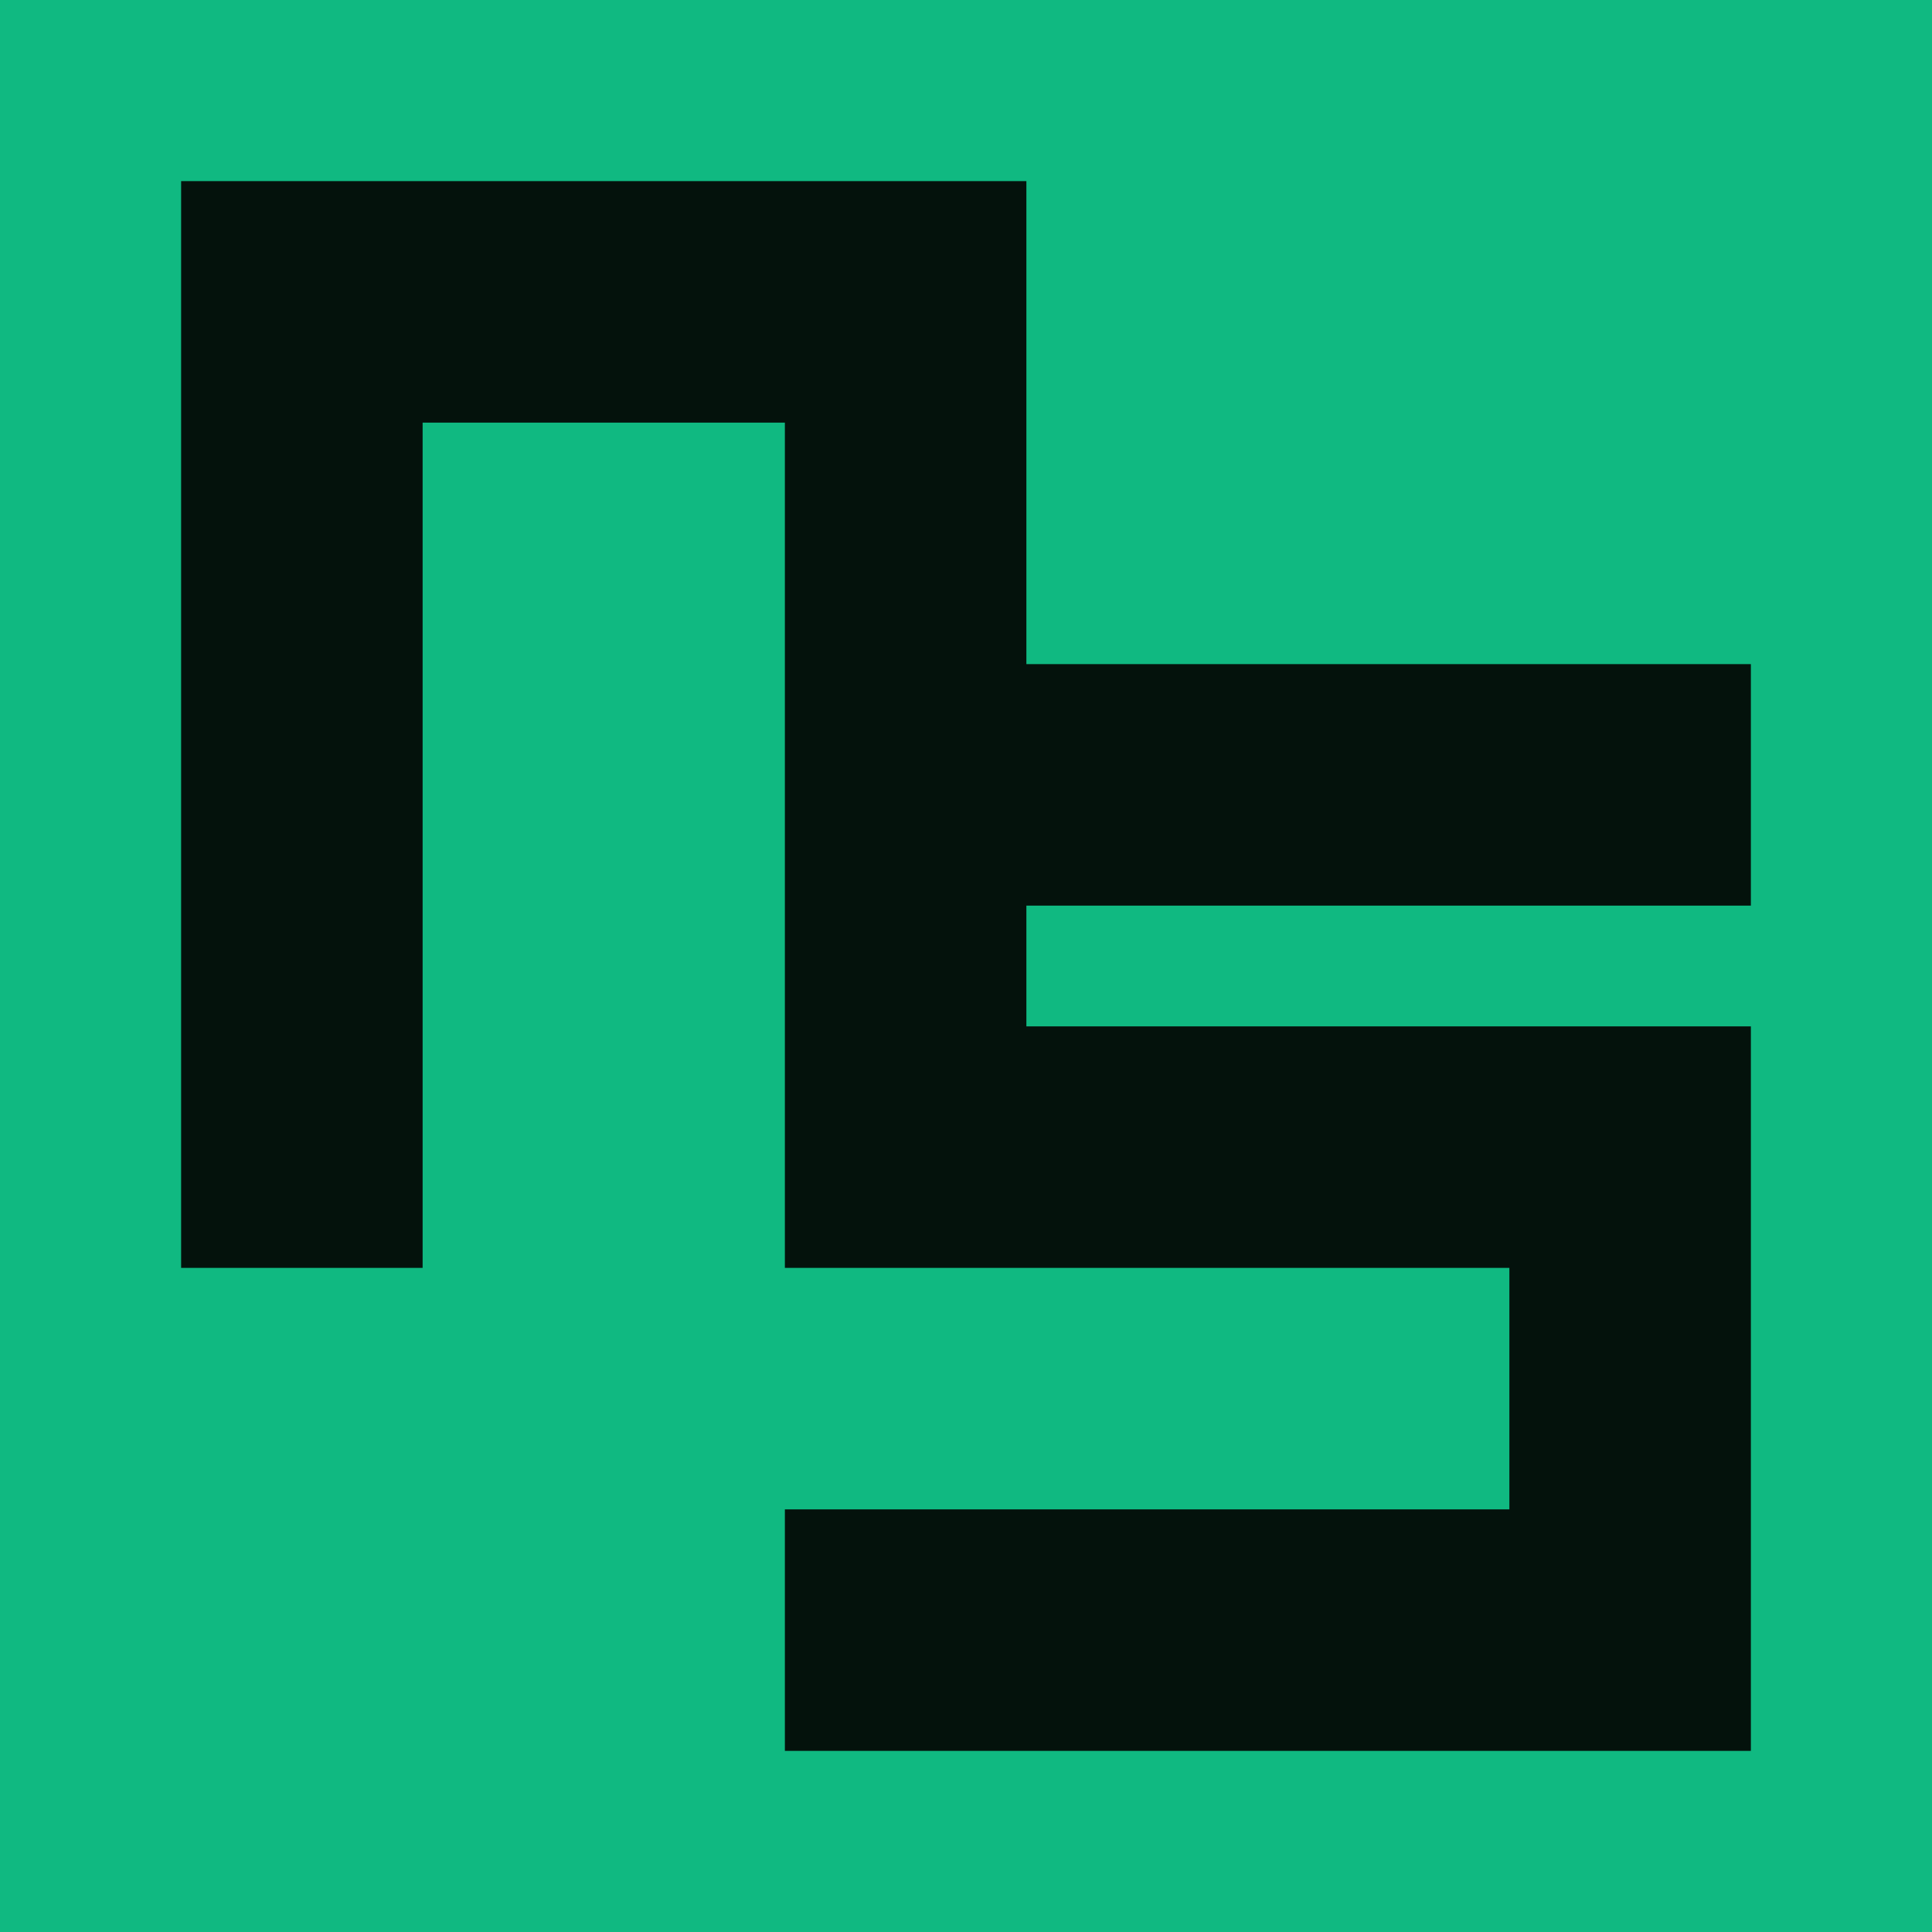
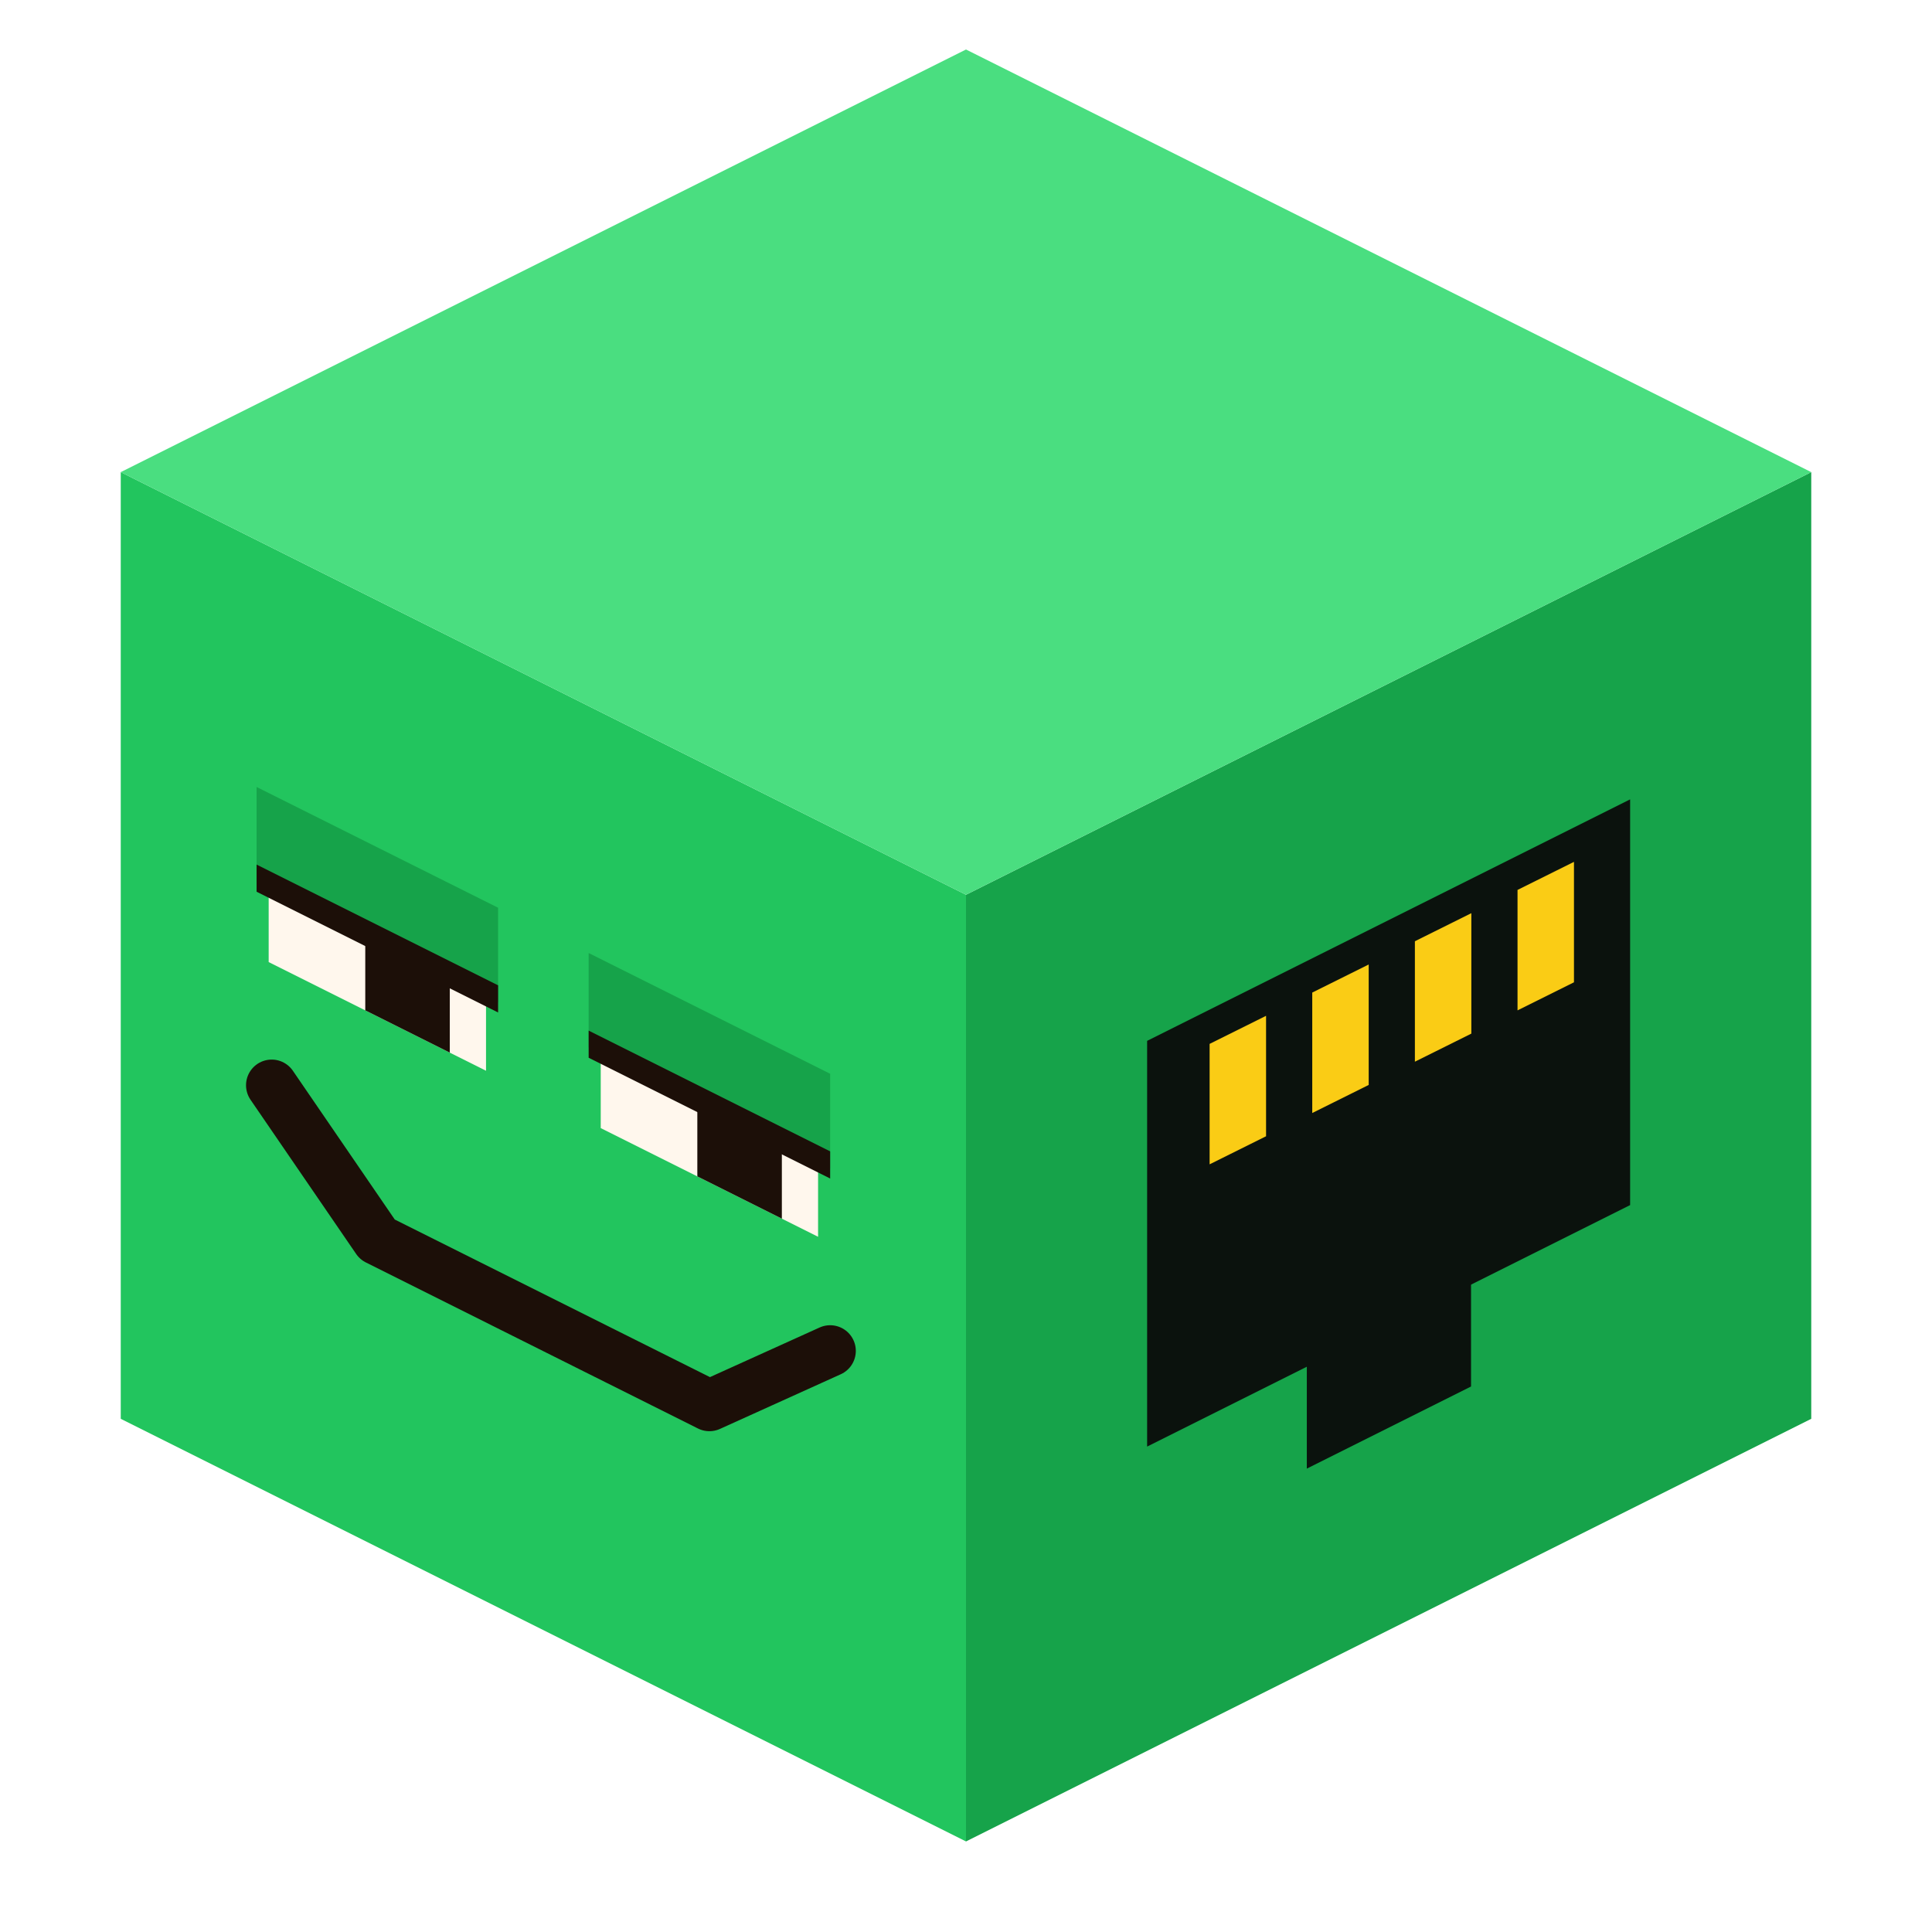
<svg xmlns="http://www.w3.org/2000/svg" viewBox="0 0 64 64">
-   <path fill="#10b981" d="M0 0h64v64H0z" />
-   <path fill="#04120c" d="M6 42V6H34V22H58V30H34V34H58V58H26V50H50V42H26V14H14V42H6Z" />
+   <style>.s{display:none}@media (max-width:24px){.f{display:none}.s{display:inline}}</style>
+   <g class="f">
+     <path d="M4 15.64L32 29.64L32 61L4 47Z" fill="#22c55e" />
+     <path d="M60 15.64L32 29.64L32 61L60 47Z" fill="#16a34a" />
+     <path d="M32 1.64L60 15.64L32 29.64L4 15.64Z" fill="#4ade80" />
+     <path d="M8.9 31.87L16.1 35.47L16.1 30.54L8.9 26.94Z" fill="#fff7ed" />
+     <path d="M12.1 33.47L14.9 34.87L14.9 32.18L12.1 30.78Z" fill="#1c0f08" />
+     <path d="M8.5 29.2L16.5 33.2L16.5 30.07L8.5 26.07Z" fill="#16a34a" />
+     <path d="M8.5 29.54L16.5 33.54L16.5 32.64L8.5 28.64Z" fill="#1c0f08" />
+     <path d="M19.9 37.37L27.1 40.97L27.1 36.04L19.9 32.44Z" fill="#fff7ed" />
+     <path d="M23.1 38.97L25.9 40.37L25.9 37.68L23.1 36.28Z" fill="#1c0f08" />
+     <path d="M19.5 34.7L27.5 38.7L27.5 35.57L19.5 31.57Z" fill="#16a34a" />
+     <path d="M19.5 35.04L27.5 39.04L27.5 38.14L19.5 34.14Z" fill="#1c0f08" />
+     <path d="M9 35.95L12.5 41.06L23.5 46.56L27.5 44.75" fill="none" stroke="#1c0f08" stroke-width="1.7" stroke-linecap="round" stroke-linejoin="round" />
+     <path d="M54 26.48L38 34.48L38 47.92L54 39.92Z" fill="#0b120d" />
+     <path d="M48.73 42.34L43.29 45.06L43.29 48.65L48.73 45.93Z" fill="#0b120d" />
+     <path d="M52.14 28.55L50.27 29.48L50.27 33.47L52.14 32.54Z" fill="#facc15" />
+     <path d="M48.74 30.25L46.87 31.18L46.87 35.17L48.74 34.24Z" fill="#facc15" />
+     <path d="M45.34 31.95L43.47 32.88L43.47 36.87L45.34 35.94Z" fill="#facc15" />
+     <path d="M41.94 33.65L40.07 34.58L40.07 38.57L41.94 37.64Z" fill="#facc15" />
+   </g>
+   <g class="s">
+     <path d="M4 15.64L32 29.64L32 61L4 47Z" fill="#22c55e" />
+     <path d="M60 15.64L32 29.64L32 61L60 47Z" fill="#16a34a" />
+     <path d="M32 1.64L60 15.64L32 29.64L4 15.64Z" fill="#4ade80" />
+     <path d="M54 26.48L38 34.48L38 47.92L54 39.92Z" fill="#0b120d" />
+     <path d="M48.71 42.35L43.31 45.05L43.31 48.64L48.71 45.94Z" fill="#0b120d" />
+   </g>
</svg>
